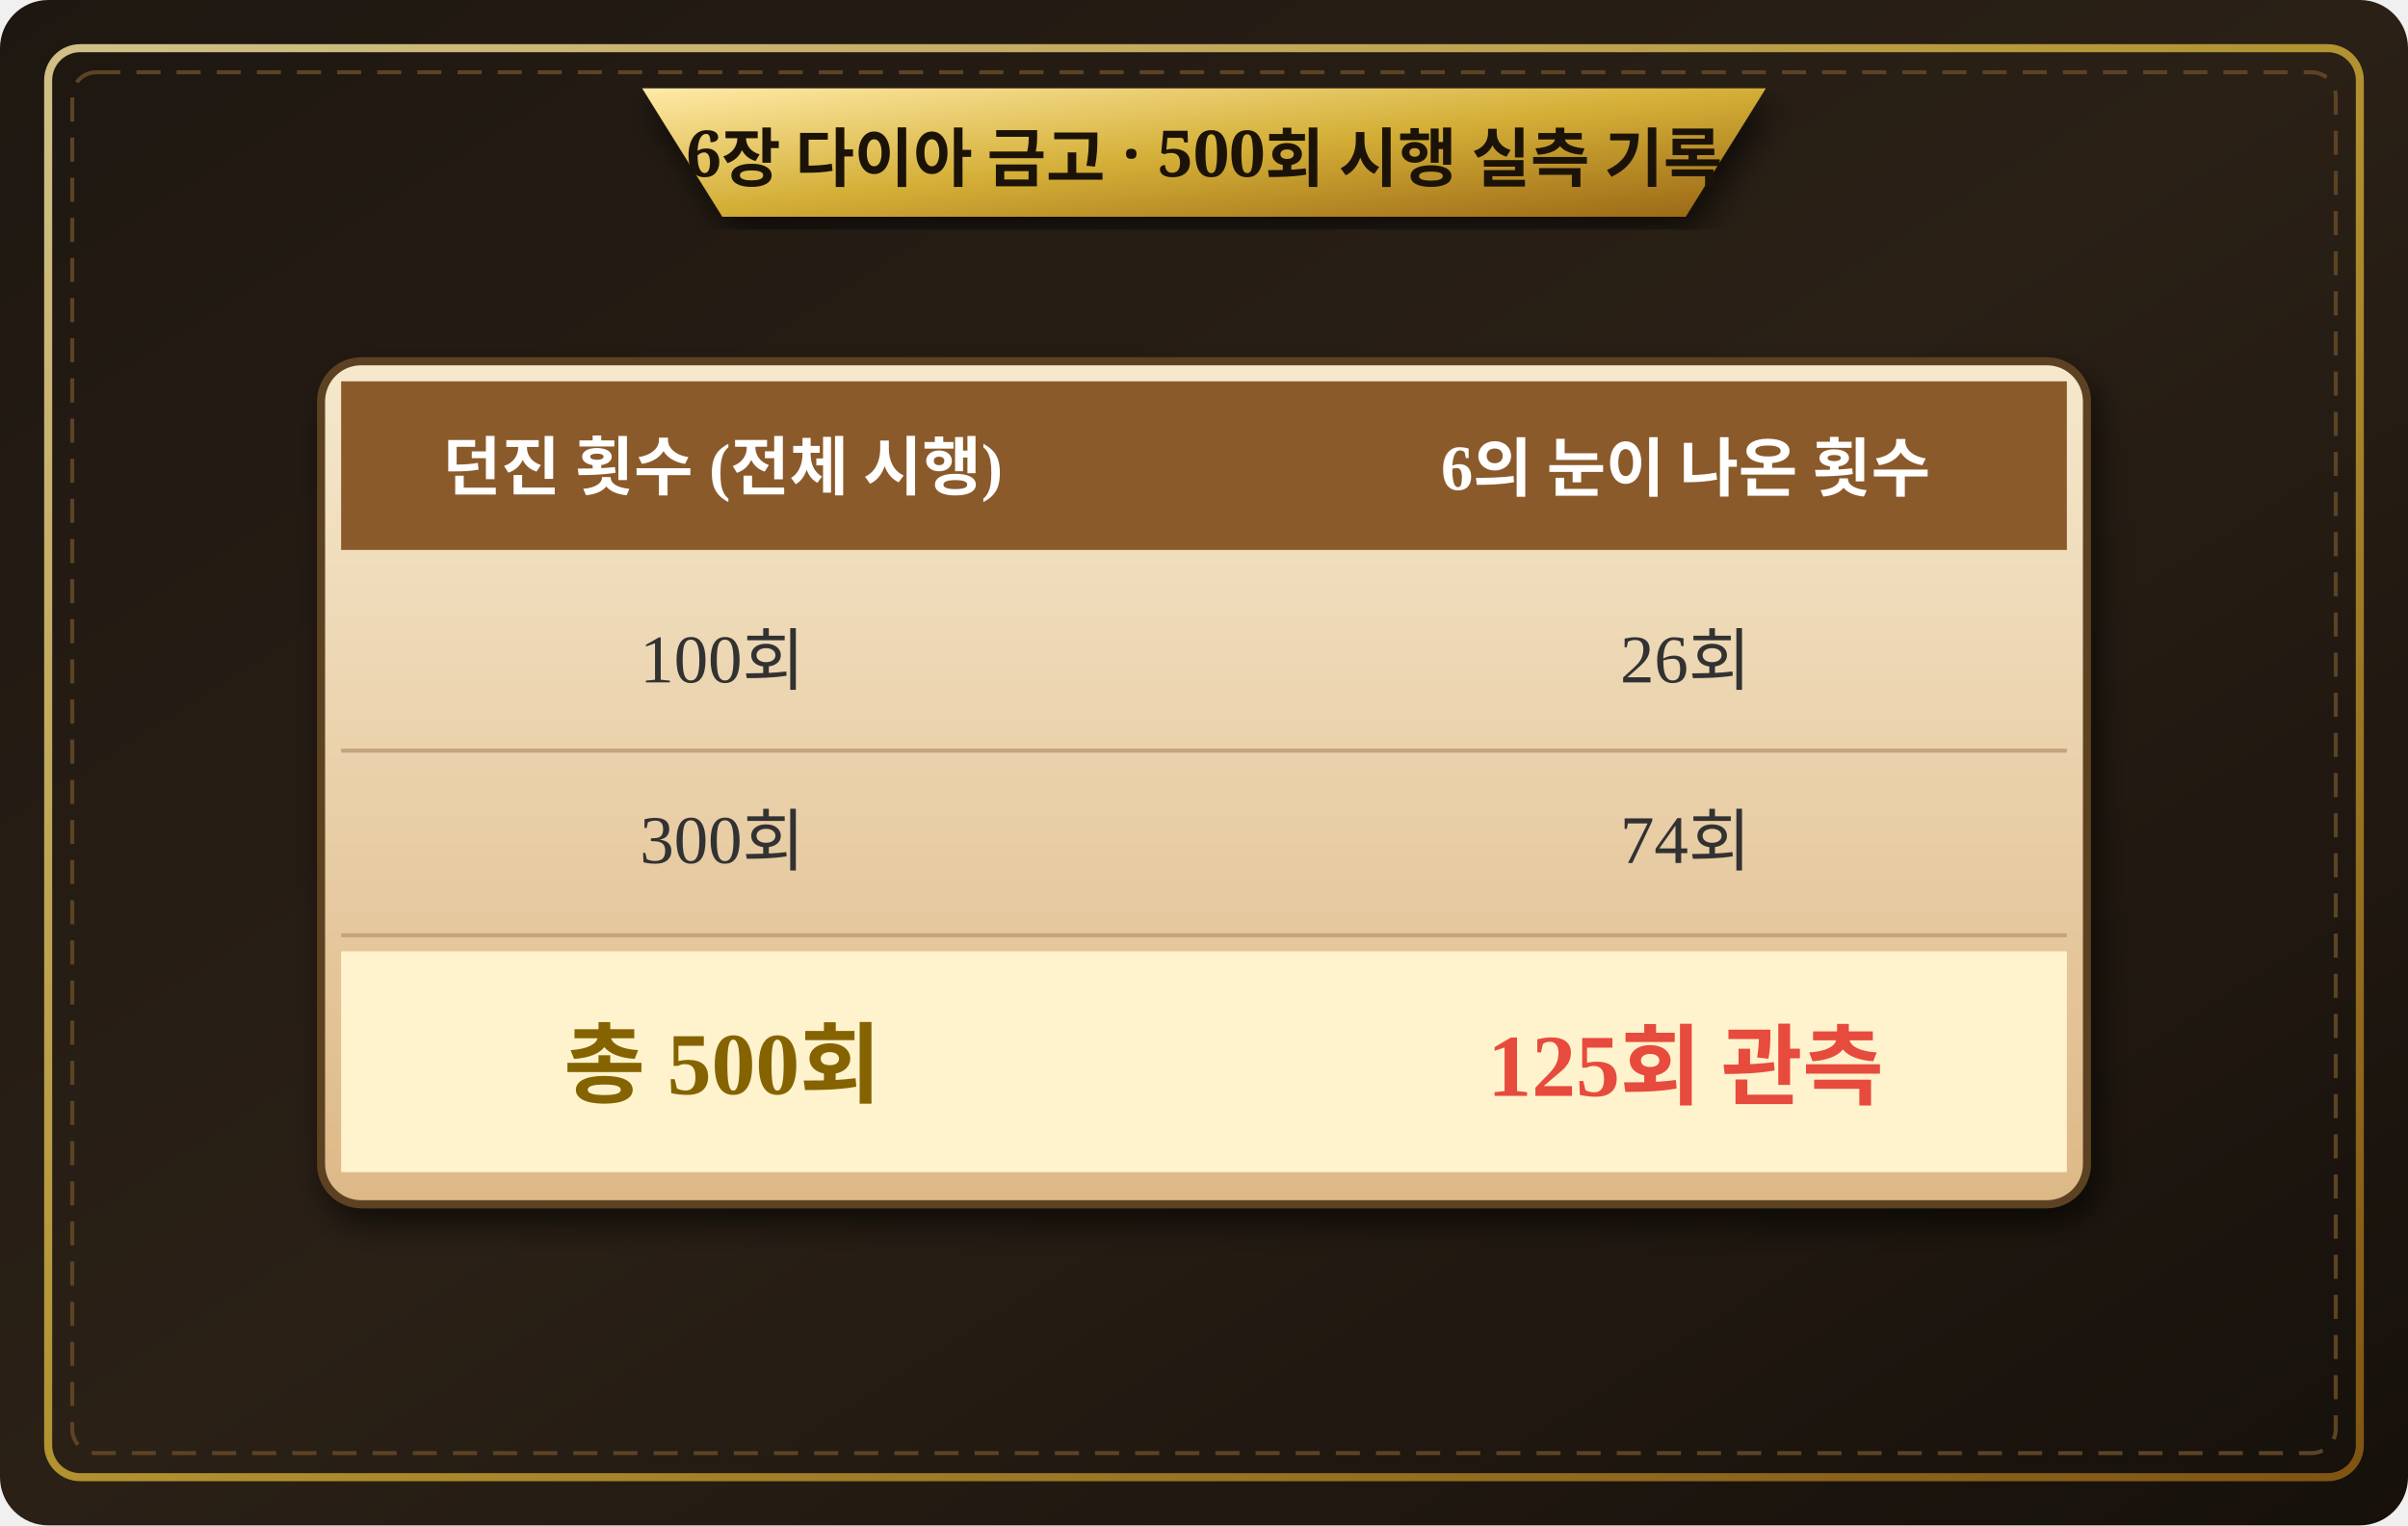
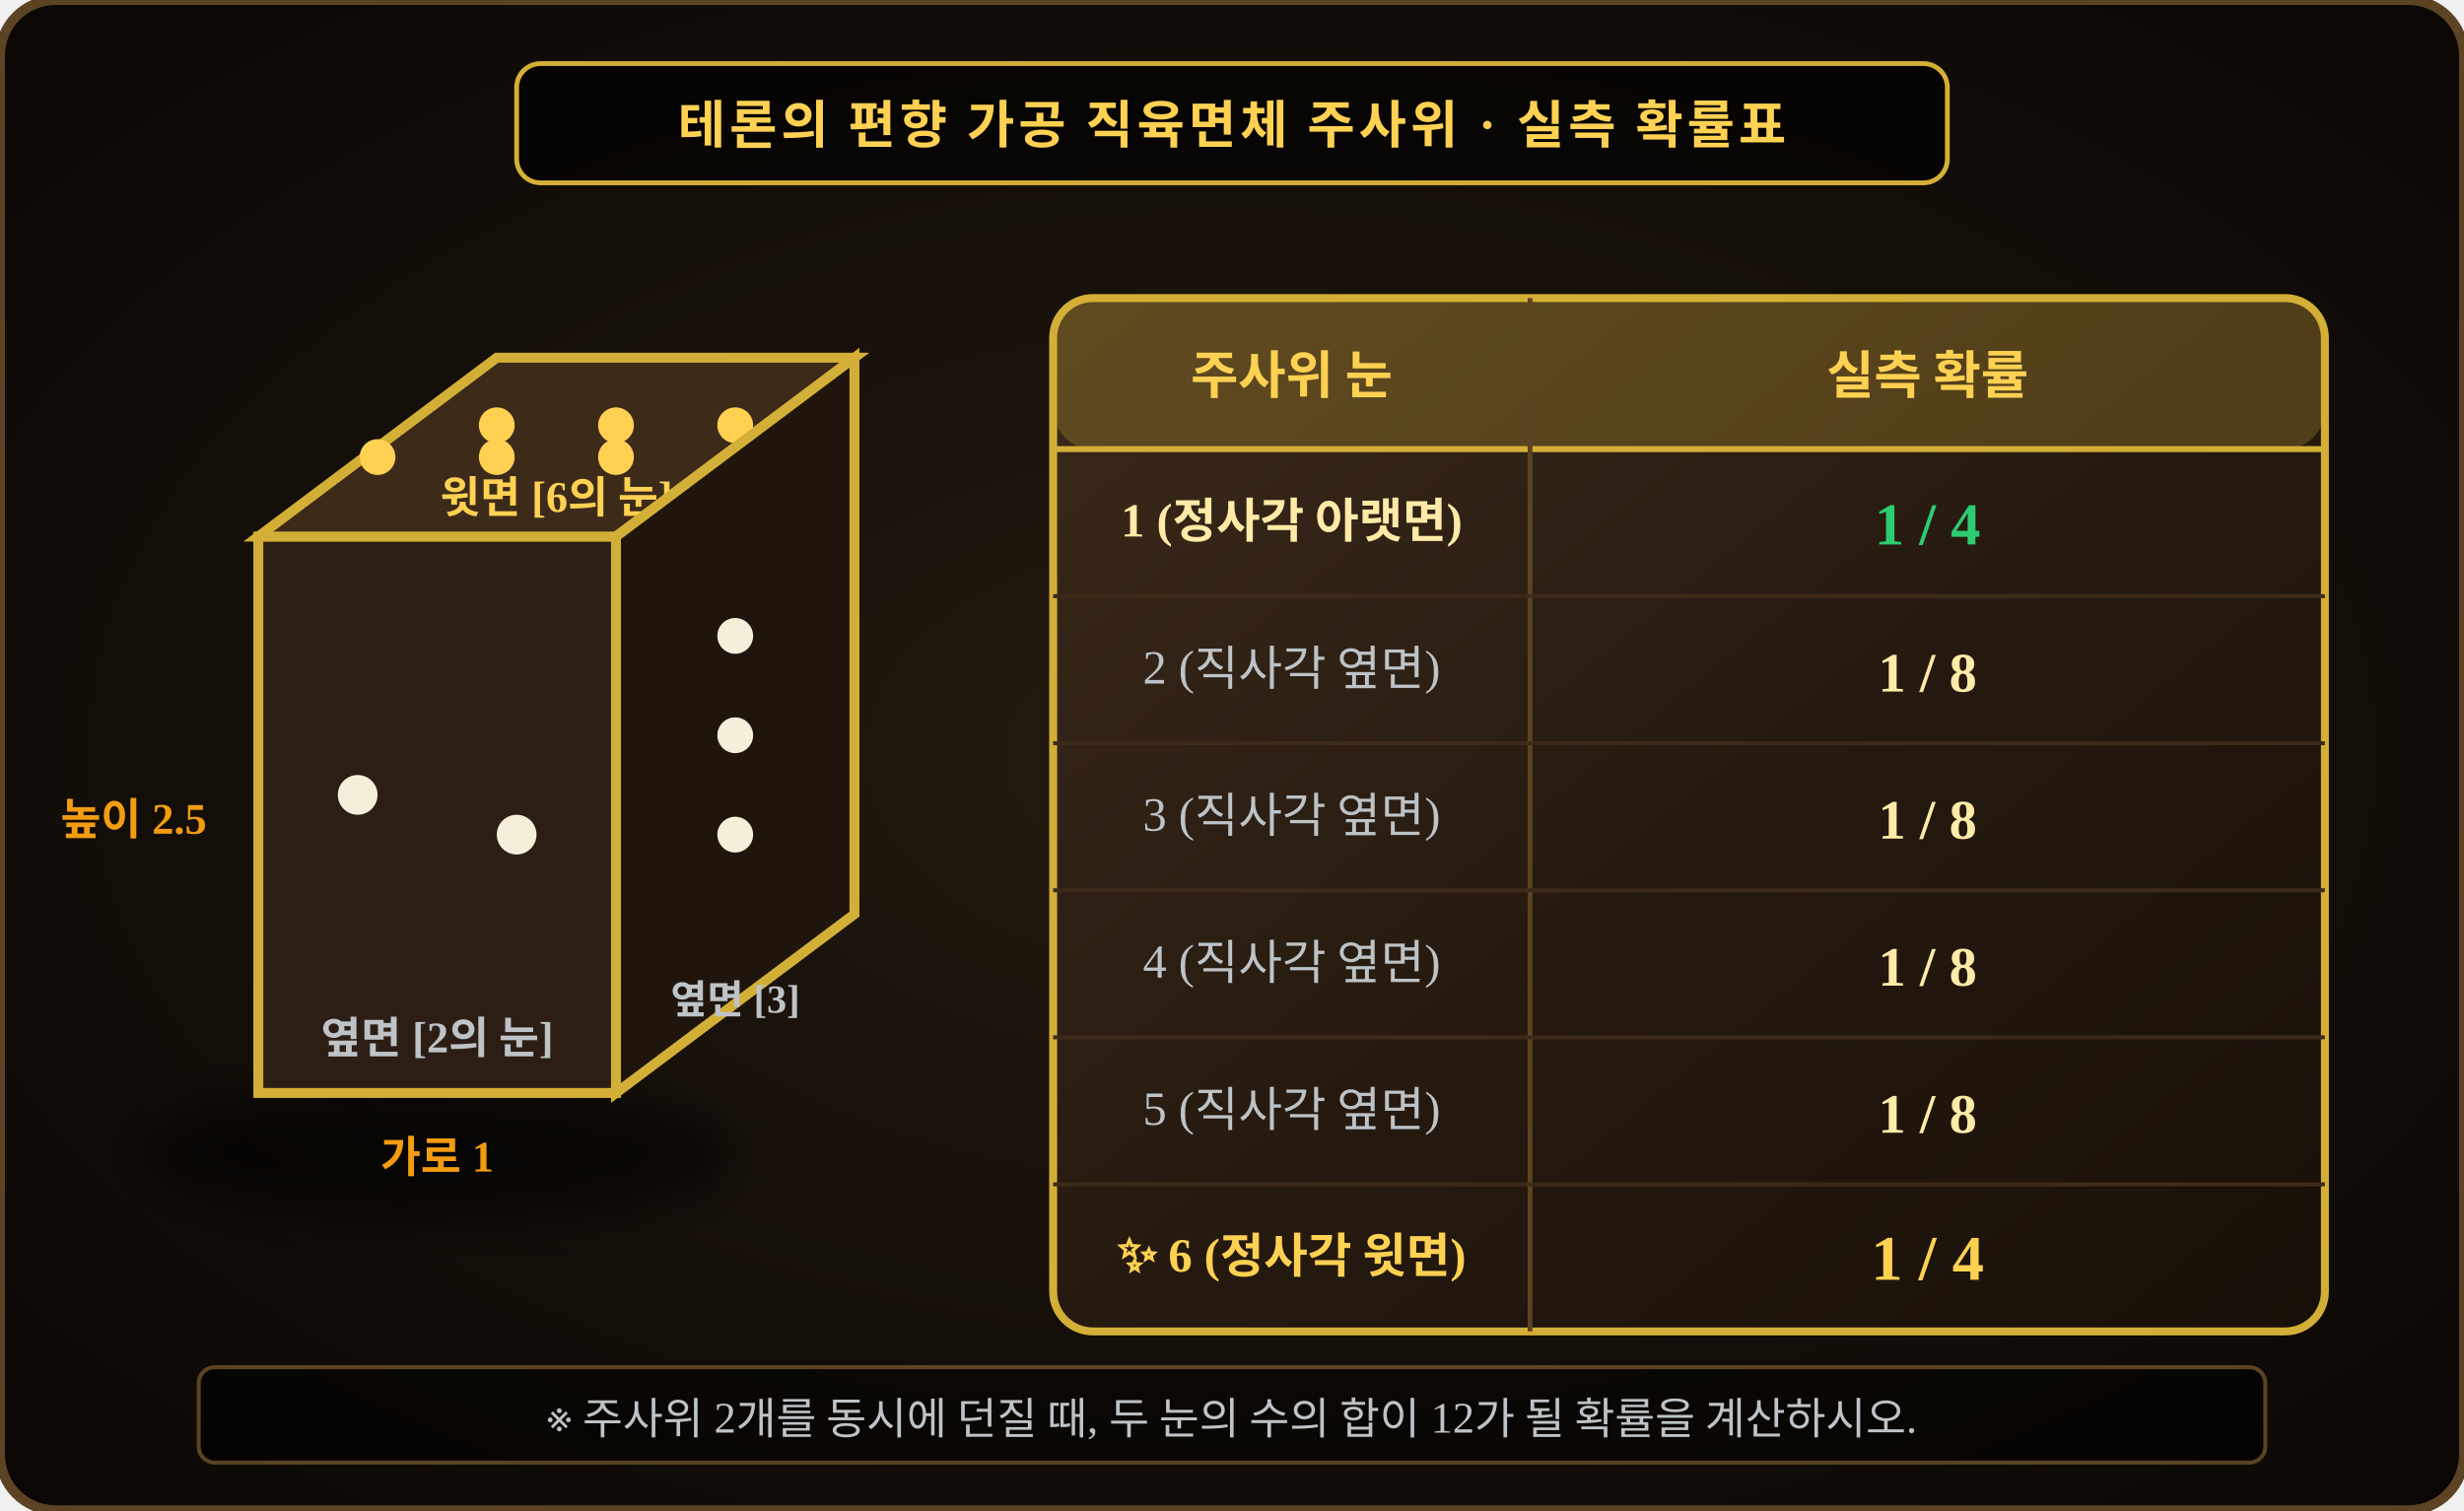
- <svg xmlns="http://www.w3.org/2000/svg" viewBox="0 0 600 380" width="100%" height="100%">
+ <svg xmlns="http://www.w3.org/2000/svg" viewBox="0 0 620 380" width="100%" height="100%">
  <defs>
-     <linearGradient id="bgGrad" x1="0" y1="0" x2="1" y2="1">
-       <stop offset="0%" stop-color="#1e1711" />
-       <stop offset="50%" stop-color="#2a2016" />
-       <stop offset="100%" stop-color="#16100b" />
+     <radialGradient id="vaultBg" cx="50%" cy="50%" r="70%">
+       <stop offset="0%" stop-color="#241a10" />
+       <stop offset="100%" stop-color="#0a0704" />
+     </radialGradient>
+     <linearGradient id="bronzePlate" x1="0%" y1="0%" x2="100%" y2="100%">
+       <stop offset="0%" stop-color="#3a2a1a" />
+       <stop offset="50%" stop-color="#261a10" />
+       <stop offset="100%" stop-color="#181008" />
    </linearGradient>
-     <linearGradient id="parchment" x1="0" y1="0" x2="0" y2="1">
-       <stop offset="0%" stop-color="#f5e8cc" />
-       <stop offset="100%" stop-color="#deb887" />
-     </linearGradient>
-     <linearGradient id="gold" x1="0" y1="0" x2="1" y2="1">
-       <stop offset="0%" stop-color="#ffeaa7" />
-       <stop offset="50%" stop-color="#d4af37" />
-       <stop offset="100%" stop-color="#996515" />
-     </linearGradient>
-     <linearGradient id="bronze" x1="0" y1="0" x2="0" y2="1">
-       <stop offset="0%" stop-color="#d4a373" />
-       <stop offset="50%" stop-color="#a67c52" />
-       <stop offset="100%" stop-color="#6f4e37" />
-     </linearGradient>
-     <filter id="shadow" x="-10%" y="-10%" width="120%" height="120%">
-       <feDropShadow dx="2" dy="4" stdDeviation="4" flood-color="#000" flood-opacity="0.6" />
+     <filter id="goldGlow" x="-20%" y="-20%" width="140%" height="140%">
+       <feGaussianBlur stdDeviation="4" result="blur" />
+       <feComposite in="SourceGraphic" in2="blur" operator="over" />
    </filter>
  </defs>
-   <rect width="600" height="380" rx="12" fill="url(#bgGrad)" />
-   <rect x="12" y="12" width="576" height="356" rx="8" fill="none" stroke="url(#gold)" stroke-width="2" opacity="0.8" />
-   <rect x="18" y="18" width="564" height="344" rx="6" fill="none" stroke="#5c4324" stroke-width="1" stroke-dasharray="6,4" />
-   <path d="M 160 22 L 440 22 L 420 54 L 180 54 Z" fill="url(#gold)" filter="url(#shadow)" />
-   <text x="300" y="44" text-anchor="middle" font-family="serif" font-weight="bold" font-size="16" fill="#1c1308">6장 다이아 금고 · 500회 시행 실측 기록</text>
-   <g transform="translate(300, 205)" filter="url(#shadow)">
-     <rect x="-220" y="-115" width="440" height="210" rx="10" fill="url(#parchment)" stroke="#5c4324" stroke-width="2" />
-     <rect x="-215" y="-110" width="430" height="42" fill="#8b5a2b" />
-     <text x="-120" y="-83" text-anchor="middle" font-weight="bold" font-size="16" fill="#fff">던진 횟수 (전체 시행)</text>
-     <text x="120" y="-83" text-anchor="middle" font-weight="bold" font-size="16" fill="#fff">6의 눈이 나온 횟수</text>
-     <text x="-120" y="-35" text-anchor="middle" font-size="17" fill="#333">100회</text>
-     <text x="120" y="-35" text-anchor="middle" font-size="17" fill="#333">26회</text>
-     <line x1="-215" y1="-18" x2="215" y2="-18" stroke="#c4a47c" />
-     <text x="-120" y="10" text-anchor="middle" font-size="17" fill="#333">300회</text>
-     <text x="120" y="10" text-anchor="middle" font-size="17" fill="#333">74회</text>
-     <line x1="-215" y1="28" x2="215" y2="28" stroke="#c4a47c" />
-     <rect x="-215" y="32" width="430" height="55" fill="#fff3cd" />
-     <text x="-120" y="68" text-anchor="middle" font-weight="bold" font-size="22" fill="#856404">총 500회</text>
-     <text x="120" y="68" text-anchor="middle" font-weight="bold" font-size="22" fill="#e74c3c">125회 관측</text>
+   <rect width="620" height="380" rx="14" fill="url(#vaultBg)" stroke="#5c4324" stroke-width="2.5" />
+   <rect x="130" y="16" width="360" height="30" rx="6" fill="rgba(0,0,0,0.6)" stroke="#d4af37" stroke-width="1.2" />
+   <text x="310" y="36" text-anchor="middle" fill="#ffd152" font-size="13" font-weight="bold" letter-spacing="1">
+     테론의 편향 가공 직육면체 주사위 · 실측 확률표
+   </text>
+   <g transform="translate(110, 195)">
+     <ellipse cx="0" cy="95" rx="75" ry="18" fill="rgba(0,0,0,0.6)" filter="blur(6px)" />
+     <polygon points="-45,-60 45,-60 45,80 -45,80" fill="#2c1e14" stroke="#d4af37" stroke-width="2.5" />
+     <circle cx="-20" cy="5" r="5" fill="#f5eedb" />
+     <circle cx="20" cy="15" r="5" fill="#f5eedb" />
+     <text x="0" y="70" text-anchor="middle" fill="#bdc3c7" font-size="11" font-weight="bold">옆면 [2의 눈]</text>
+     <polygon points="-45,-60 15,-105 105,-105 45,-60" fill="#3d2b1a" stroke="#d4af37" stroke-width="2.5" />
+     <g fill="#ffd152">
+       <circle cx="-15" cy="-80" r="4.5" />
+       <circle cx="15" cy="-80" r="4.5" />
+       <circle cx="45" cy="-80" r="4.5" />
+       <circle cx="15" cy="-88" r="4.5" />
+       <circle cx="45" cy="-88" r="4.5" />
+       <circle cx="75" cy="-88" r="4.5" />
+     </g>
+     <text x="30" y="-66" text-anchor="middle" fill="#ffd152" font-size="11" font-weight="900">윗면 [6의 눈]</text>
+     <polygon points="45,-60 105,-105 105,35 45,80" fill="#20150d" stroke="#d4af37" stroke-width="2.5" />
+     <circle cx="75" cy="-35" r="4.5" fill="#f5eedb" />
+     <circle cx="75" cy="-10" r="4.5" fill="#f5eedb" />
+     <circle cx="75" cy="15" r="4.5" fill="#f5eedb" />
+     <text x="75" y="60" text-anchor="middle" fill="#bdc3c7" font-size="10" font-weight="bold">옆면 [3]</text>
+     <text x="-58" y="15" fill="#f39c12" font-size="11" font-weight="bold" text-anchor="end">높이 2.5</text>
+     <text x="0" y="100" fill="#f39c12" font-size="11" font-weight="bold" text-anchor="middle">가로 1</text>
  </g>
+   <g transform="translate(265, 75)">
+     <rect width="320" height="260" rx="10" fill="url(#bronzePlate)" stroke="#d4af37" stroke-width="2" />
+     <rect width="320" height="38" rx="10" fill="rgba(212,175,55,0.25)" />
+     <line x1="0" y1="38" x2="320" y2="38" stroke="#d4af37" stroke-width="1.5" />
+     <line x1="120" y1="0" x2="120" y2="260" stroke="#5c4324" stroke-width="1.2" />
+     <text x="60" y="24" text-anchor="middle" fill="#ffd152" font-size="13" font-weight="900">주사위 눈</text>
+     <text x="220" y="24" text-anchor="middle" fill="#ffd152" font-size="13" font-weight="900">실측 확률</text>
+     <line x1="0" y1="75" x2="320" y2="75" stroke="#3d2b1a" stroke-width="1" />
+     <text x="60" y="60" text-anchor="middle" fill="#ffeaa7" font-size="12" font-weight="800">1 (정사각 아랫면)</text>
+     <text x="220" y="62" text-anchor="middle" fill="#2ecc71" font-size="15" font-weight="900">1 / 4</text>
+     <line x1="0" y1="112" x2="320" y2="112" stroke="#3d2b1a" stroke-width="1" />
+     <text x="60" y="97" text-anchor="middle" fill="#bdc3c7" font-size="12">2 (직사각 옆면)</text>
+     <text x="220" y="99" text-anchor="middle" fill="#ffeaa7" font-size="14" font-weight="700">1 / 8</text>
+     <line x1="0" y1="149" x2="320" y2="149" stroke="#3d2b1a" stroke-width="1" />
+     <text x="60" y="134" text-anchor="middle" fill="#bdc3c7" font-size="12">3 (직사각 옆면)</text>
+     <text x="220" y="136" text-anchor="middle" fill="#ffeaa7" font-size="14" font-weight="700">1 / 8</text>
+     <line x1="0" y1="186" x2="320" y2="186" stroke="#3d2b1a" stroke-width="1" />
+     <text x="60" y="171" text-anchor="middle" fill="#bdc3c7" font-size="12">4 (직사각 옆면)</text>
+     <text x="220" y="173" text-anchor="middle" fill="#ffeaa7" font-size="14" font-weight="700">1 / 8</text>
+     <line x1="0" y1="223" x2="320" y2="223" stroke="#3d2b1a" stroke-width="1" />
+     <text x="60" y="208" text-anchor="middle" fill="#bdc3c7" font-size="12">5 (직사각 옆면)</text>
+     <text x="220" y="210" text-anchor="middle" fill="#ffeaa7" font-size="14" font-weight="700">1 / 8</text>
+     <text x="60" y="245" text-anchor="middle" fill="#ffd152" font-size="12" font-weight="900">✨ 6 (정사각 윗면)</text>
+     <text x="220" y="247" text-anchor="middle" fill="#ffd152" font-size="16" font-weight="900">1 / 4</text>
+   </g>
+   <rect x="50" y="344" width="520" height="24" rx="4" fill="rgba(0,0,0,0.5)" stroke="#5c4324" stroke-width="1" />
+   <text x="310" y="360" text-anchor="middle" fill="#bdc3c7" font-size="11">
+     ※ 주사위 2개를 동시에 던질 때, 두 눈의 수의 합이 12가 될 확률을 계산하시오.
+   </text>
</svg>
